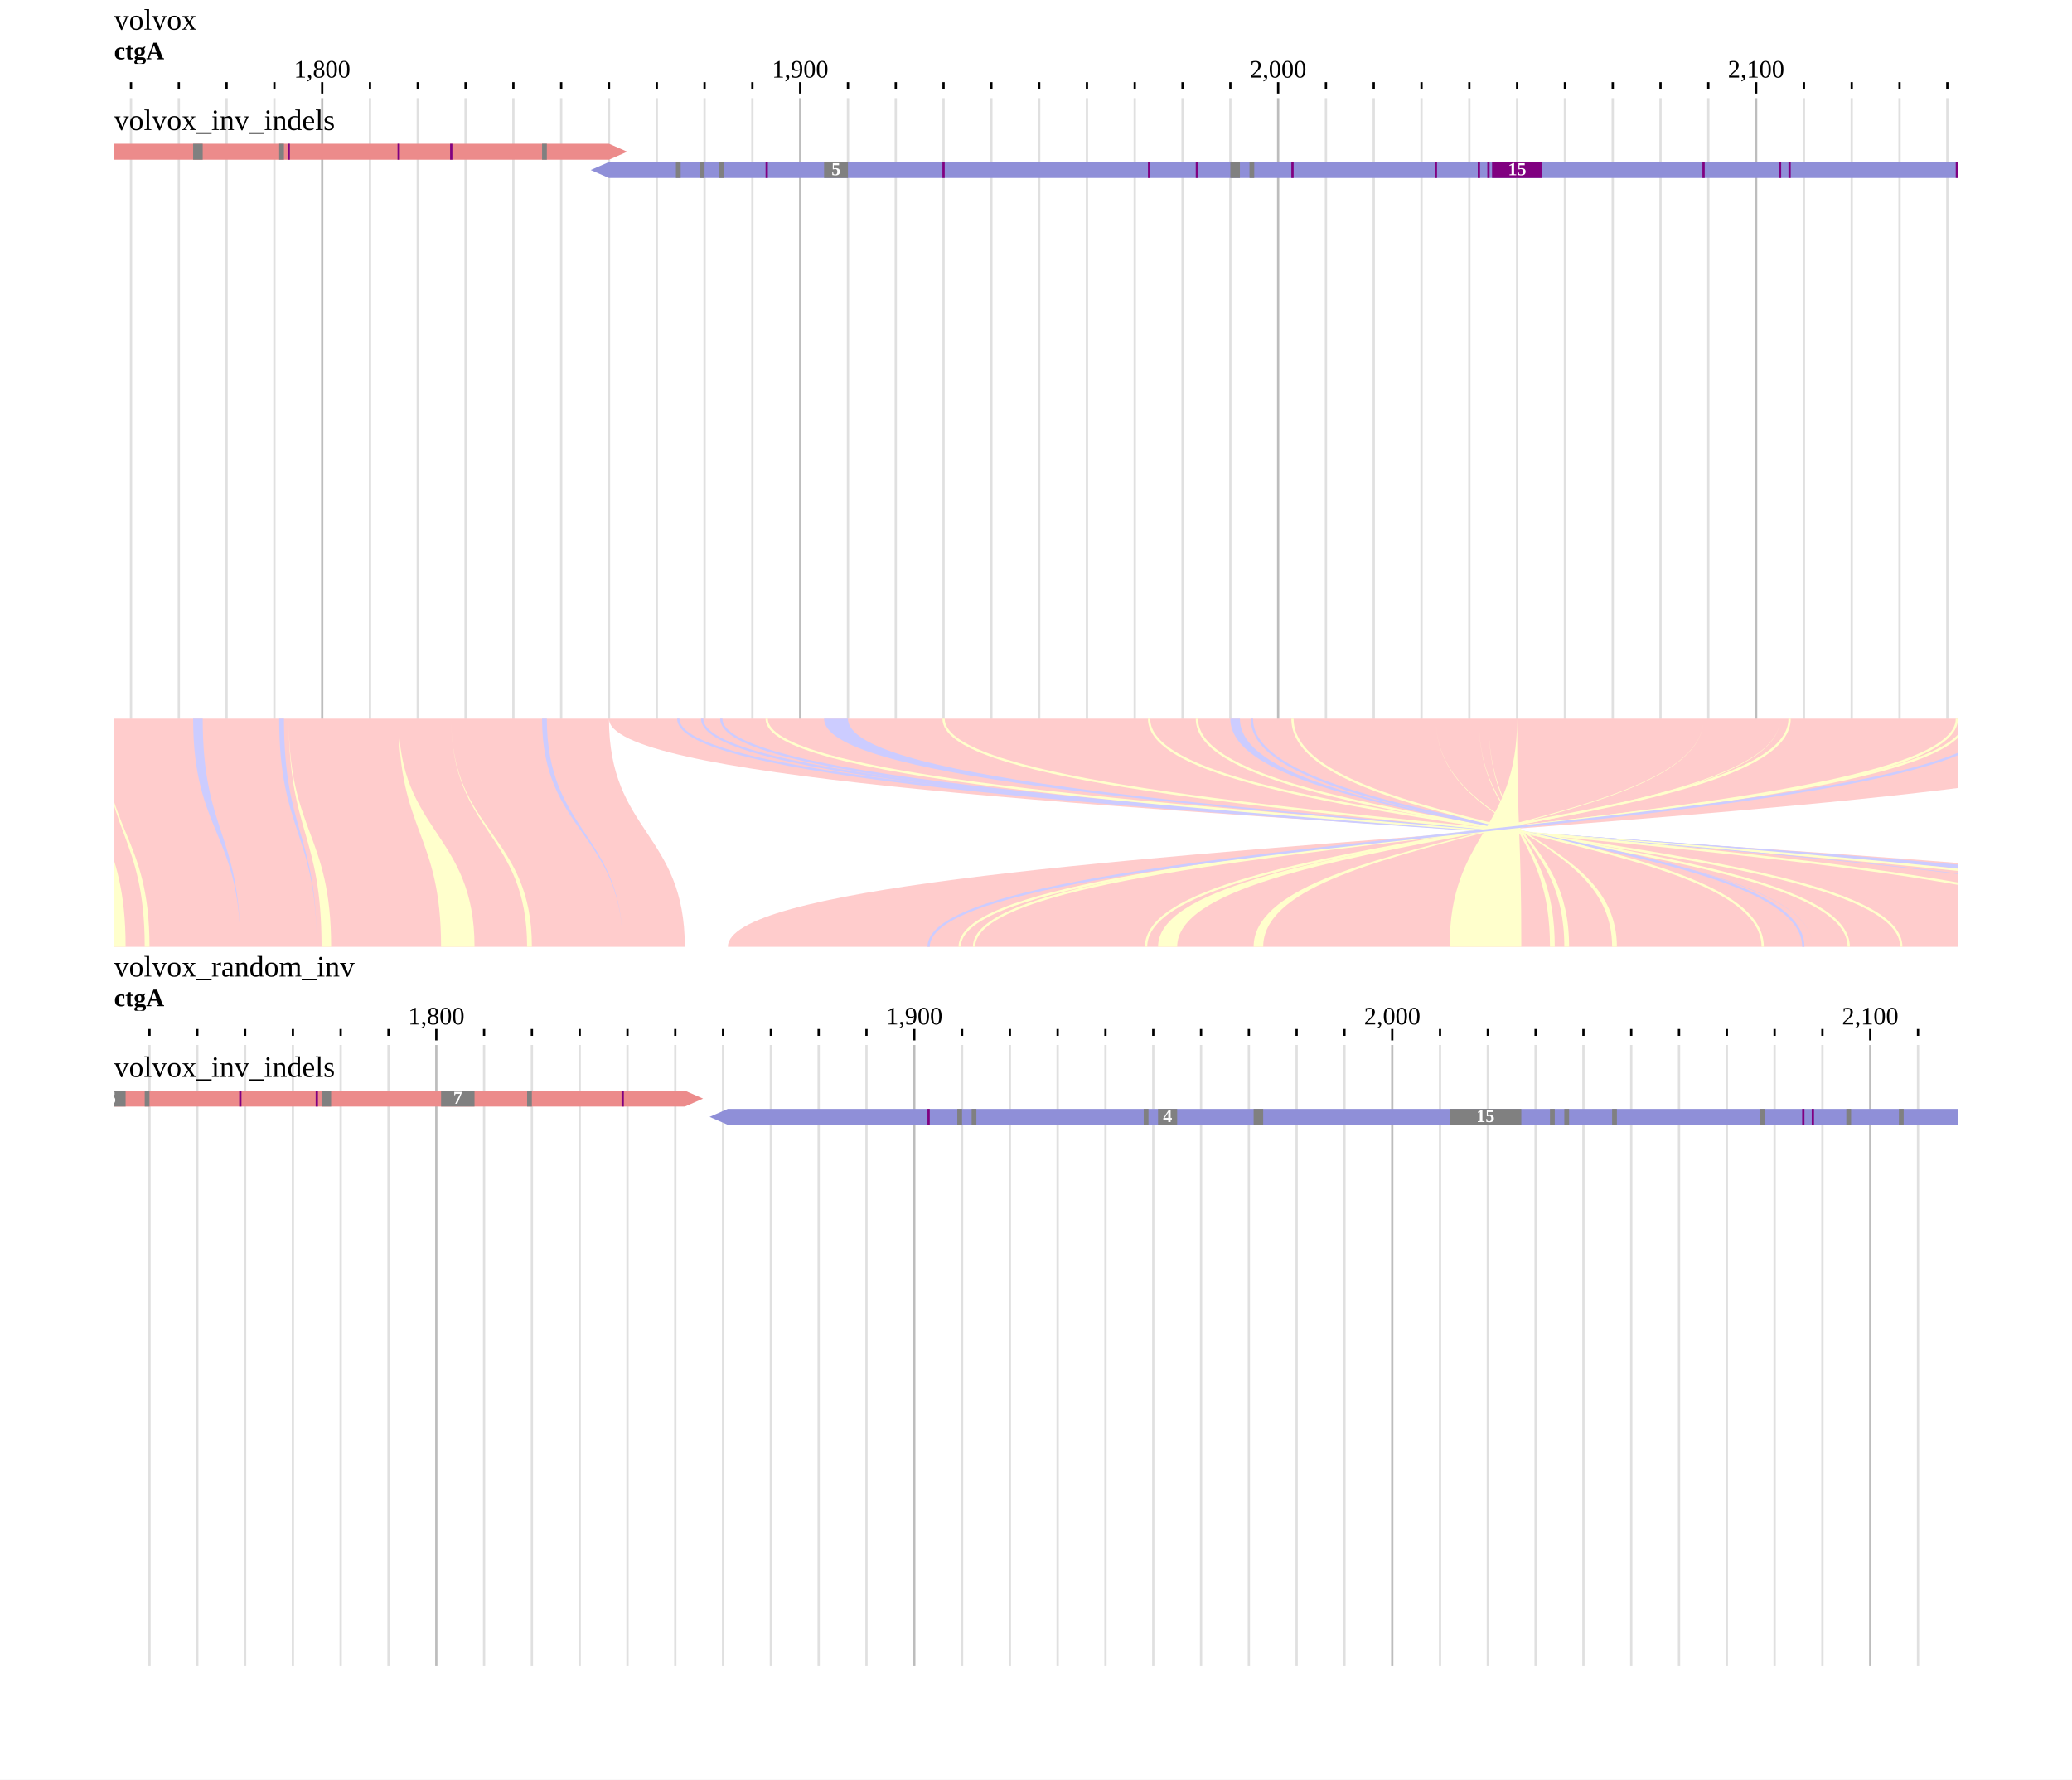
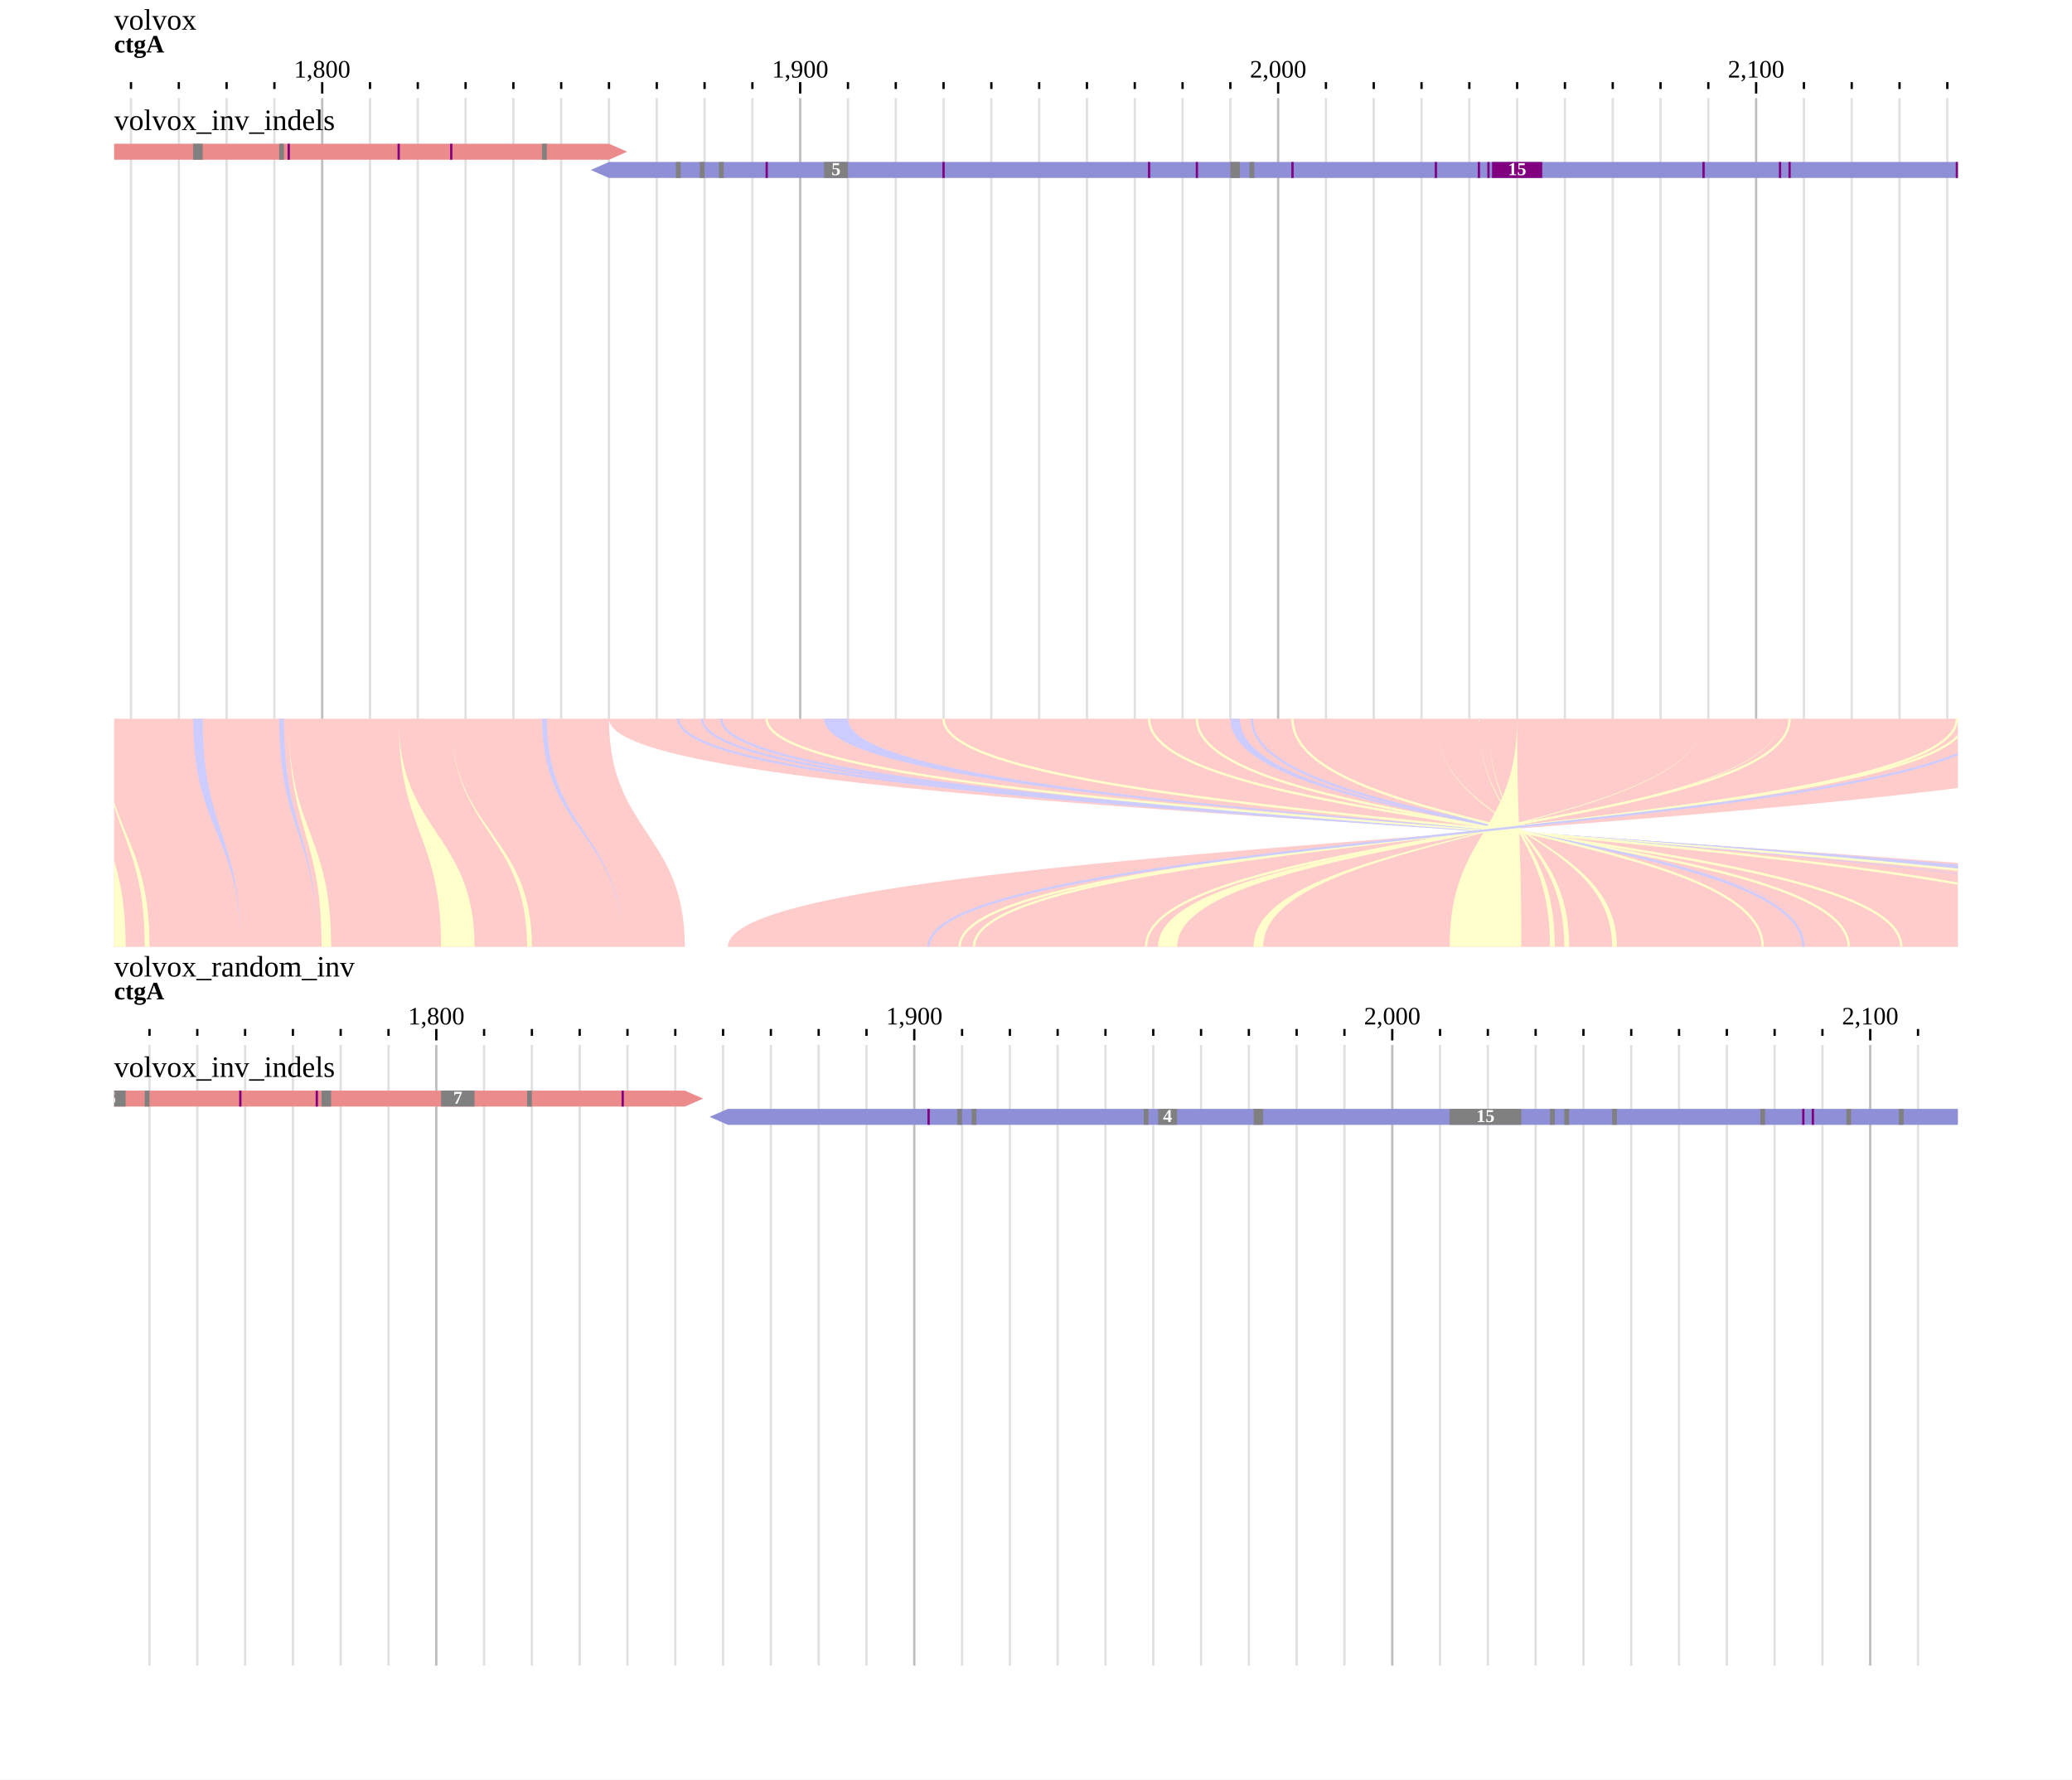
<svg xmlns="http://www.w3.org/2000/svg" width="908" height="780" viewBox="0 0 908 780">
  <rect width="908" height="780" fill="#ffffff" />
  <g transform="translate(0 0)">
    <g transform="translate(50 13)">
      <g transform="translate(0)">
        <text x="0" font-size="13" fill="#000000">volvox</text>
        <defs>
          <clipPath id="ruler-clip-view1">
            <rect x="0" y="0" width="808" height="30" />
          </clipPath>
        </defs>
        <g clip-path="url(#ruler-clip-view1)">
          <path d="M-327.73 23V28M-118.27 23V28M91.2 23V28M300.66 23V28M510.12 23V28M719.58 23V28M929.04 23V28M-474.35 23V26M-453.4 23V26M-432.46 23V26M-411.51 23V26M-390.56 23V26M-369.62 23V26M-348.67 23V26M-306.78 23V26M-285.83 23V26M-264.89 23V26M-243.94 23V26M-223 23V26M-202.05 23V26M-181.1 23V26M-160.16 23V26M-139.21 23V26M-97.32 23V26M-76.37 23V26M-55.43 23V26M-34.48 23V26M-13.54 23V26M7.41 23V26M28.36 23V26M49.3 23V26M70.25 23V26M112.14 23V26M133.09 23V26M154.03 23V26M174.98 23V26M195.93 23V26M216.87 23V26M237.82 23V26M258.76 23V26M279.71 23V26M321.6 23V26M342.55 23V26M363.49 23V26M384.44 23V26M405.39 23V26M426.33 23V26M447.28 23V26M468.22 23V26M489.17 23V26M531.06 23V26M552.01 23V26M572.95 23V26M593.9 23V26M614.85 23V26M635.79 23V26M656.74 23V26M677.68 23V26M698.63 23V26M740.52 23V26M761.47 23V26M782.42 23V26M803.36 23V26M824.31 23V26M845.25 23V26M866.2 23V26M887.15 23V26M908.09 23V26M949.98 23V26M970.93 23V26M991.88 23V26M1012.82 23V26M1033.77 23V26M1054.71 23V26M1075.66 23V26M1096.61 23V26M1117.55 23V26" stroke-width="1" stroke="#000000" fill="none" />
          <text x="91.2" y="21" text-anchor="middle" font-size="11" fill="#000000">1,800</text>
          <text x="300.66" y="21" text-anchor="middle" font-size="11" fill="#000000">1,900</text>
          <text x="510.12" y="21" text-anchor="middle" font-size="11" fill="#000000">2,000</text>
          <text x="719.58" y="21" text-anchor="middle" font-size="11" fill="#000000">2,100</text>
          <g transform="translate(0 0)">
            <defs>
              <clipPath id="reflabel-view1-volvox:ctgA:1528:1910:0">
-                 <rect x="0" y="0" width="1122.84" height="15" />
+                 <rect x="0" y="0" width="1122.84" height="13" />
              </clipPath>
            </defs>
            <g clip-path="url(#reflabel-view1-volvox:ctgA:1528:1910:0)">
-               <text x="0" y="13" font-size="11" font-weight="bold" fill="#000000">ctgA</text>
+               <text x="0" y="10" font-size="11" font-weight="bold" fill="#000000">ctgA</text>
            </g>
          </g>
        </g>
      </g>
      <g transform="translate(0 30)">
        <defs>
          <clipPath id="gridline-clip-view1">
            <rect x="0" y="0" width="808" height="272" />
          </clipPath>
        </defs>
        <g clip-path="url(#gridline-clip-view1)">
          <path d="M-474.35 0V272M-453.4 0V272M-432.46 0V272M-411.51 0V272M-390.56 0V272M-369.62 0V272M-348.67 0V272M-306.78 0V272M-285.83 0V272M-264.89 0V272M-243.94 0V272M-223 0V272M-202.05 0V272M-181.1 0V272M-160.16 0V272M-139.21 0V272M-97.32 0V272M-76.37 0V272M-55.43 0V272M-34.48 0V272M-13.54 0V272M7.41 0V272M28.36 0V272M49.3 0V272M70.25 0V272M112.14 0V272M133.09 0V272M154.03 0V272M174.98 0V272M195.93 0V272M216.87 0V272M237.82 0V272M258.76 0V272M279.71 0V272M321.6 0V272M342.55 0V272M363.49 0V272M384.44 0V272M405.39 0V272M426.33 0V272M447.28 0V272M468.22 0V272M489.17 0V272M531.06 0V272M552.01 0V272M572.95 0V272M593.9 0V272M614.85 0V272M635.79 0V272M656.74 0V272M677.68 0V272M698.63 0V272M740.52 0V272M761.47 0V272M782.42 0V272M803.36 0V272M824.31 0V272M845.25 0V272M866.2 0V272M887.15 0V272M908.09 0V272M949.98 0V272M970.93 0V272M991.88 0V272M1012.82 0V272M1033.77 0V272M1054.71 0V272M1075.66 0V272M1096.61 0V272M1117.55 0V272" stroke-width="1" fill="none" stroke-opacity="0.122" stroke="#000000" />
          <path d="M-327.73 0V272M-118.27 0V272M91.2 0V272M300.66 0V272M510.12 0V272M719.58 0V272M929.04 0V272" stroke-width="1" fill="none" stroke-opacity="0.259" stroke="#000000" />
        </g>
      </g>
      <g transform="translate(0 30)">
        <g transform="translate(0 0)">
          <defs>
            <clipPath id="track-clip-view1-volvox_inv_indels">
              <rect x="-50" y="20" width="858" height="250" />
            </clipPath>
          </defs>
          <g clip-path="url(#track-clip-view1-volvox_inv_indels)">
            <g transform="translate(0 20)">
              <defs>
                <clipPath id="alignments-clip-t1-display">
                  <rect x="0" y="0" width="808" height="250" />
                </clipPath>
              </defs>
              <g clip-path="url(#alignments-clip-t1-display)">
                <g>
                  <clipPath id="svgcanvas-clip-4">
                    <path d="M0,0h808v250h-808Z" />
                  </clipPath>
                  <g clip-path="url(#svgcanvas-clip-4)">
                    <clipPath id="svgcanvas-clip-5">
                      <path d="M0,0h808v250h-808Z" />
                    </clipPath>
                    <g clip-path="url(#svgcanvas-clip-5)">
                      <rect x="956.27" y="0" width="29295.15" height="7" fill="rgb(236,139,139)" />
                      <path d="M-405.23,0L216.87,0L224.87,3.5L216.87,7L-405.23,7Z" fill="rgb(236,139,139)" stroke="none" />
                      <path d="M914.38,8L216.87,8L208.87,11.5L216.87,15L914.38,15Z" fill="rgb(143,143,216)" stroke="none" />
                      <rect x="1090.32" y="0" width="2.09" height="7" fill="rgb(128,128,128)" />
                      <rect x="1153.16" y="0" width="4.19" height="7" fill="rgb(128,128,128)" />
                      <rect x="-340.29" y="0" width="2.09" height="7" fill="rgb(128,128,128)" />
                      <rect x="-329.82" y="0" width="2.09" height="7" fill="rgb(128,128,128)" />
                      <rect x="-292.12" y="0" width="2.09" height="7" fill="rgb(128,128,128)" />
                      <rect x="-248.13" y="0" width="2.09" height="7" fill="rgb(128,128,128)" />
                      <rect x="-220.9" y="0" width="10.47" height="7" fill="rgb(128,128,128)" />
                      <rect x="-189.48" y="0" width="2.09" height="7" fill="rgb(128,128,128)" />
                      <rect x="-183.2" y="0" width="2.09" height="7" fill="rgb(128,128,128)" />
                      <rect x="-118.27" y="0" width="2.09" height="7" fill="rgb(128,128,128)" />
                      <rect x="34.64" y="0" width="4.19" height="7" fill="rgb(128,128,128)" />
                      <rect x="72.34" y="0" width="2.09" height="7" fill="rgb(128,128,128)" />
                      <rect x="187.55" y="0" width="2.09" height="7" fill="rgb(128,128,128)" />
                      <rect x="246.2" y="8" width="2.09" height="7" fill="rgb(128,128,128)" />
                      <rect x="256.67" y="8" width="2.09" height="7" fill="rgb(128,128,128)" />
                      <rect x="265.05" y="8" width="2.09" height="7" fill="rgb(128,128,128)" />
                      <rect x="311.13" y="8" width="10.47" height="7" fill="rgb(128,128,128)" />
                      <rect x="489.17" y="8" width="4.19" height="7" fill="rgb(128,128,128)" />
                      <rect x="497.55" y="8" width="2.09" height="7" fill="rgb(128,128,128)" />
                      <rect x="824.31" y="8" width="2.09" height="7" fill="rgb(128,128,128)" />
                      <rect x="976.71" y="0" width="1" height="7" fill="rgb(128,0,128)" />
                      <rect x="985.09" y="0" width="1" height="7" fill="rgb(128,0,128)" />
                      <rect x="1029.08" y="0" width="1" height="7" fill="rgb(128,0,128)" />
                      <rect x="1050.02" y="0" width="1" height="7" fill="rgb(128,0,128)" />
                      <rect x="1079.35" y="0" width="1" height="7" fill="rgb(128,0,128)" />
                      <rect x="1175.7" y="0" width="1" height="7" fill="rgb(128,0,128)" />
                      <rect x="1207.12" y="0" width="1" height="7" fill="rgb(128,0,128)" />
                      <rect x="-259.1" y="0" width="1" height="7" fill="rgb(128,0,128)" />
                      <rect x="-238.16" y="0" width="1" height="7" fill="rgb(128,0,128)" />
                      <rect x="-227.68" y="0" width="1" height="7" fill="rgb(128,0,128)" />
                      <rect x="-164.85" y="0" width="1" height="7" fill="rgb(128,0,128)" />
                      <rect x="-137.62" y="0" width="1" height="7" fill="rgb(128,0,128)" />
                      <rect x="-108.29" y="0" width="1" height="7" fill="rgb(128,0,128)" />
                      <rect x="-14.04" y="0" width="1" height="7" fill="rgb(128,0,128)" />
                      <rect x="-5.66" y="0" width="1" height="7" fill="rgb(128,0,128)" />
                      <rect x="76.03" y="0" width="1" height="7" fill="rgb(128,0,128)" />
                      <rect x="124.21" y="0" width="1" height="7" fill="rgb(128,0,128)" />
                      <rect x="147.25" y="0" width="1" height="7" fill="rgb(128,0,128)" />
                      <rect x="285.49" y="8" width="1" height="7" fill="rgb(128,0,128)" />
                      <rect x="362.99" y="8" width="1" height="7" fill="rgb(128,0,128)" />
                      <rect x="453.06" y="8" width="1" height="7" fill="rgb(128,0,128)" />
                      <rect x="474.01" y="8" width="1" height="7" fill="rgb(128,0,128)" />
                      <rect x="515.9" y="8" width="1" height="7" fill="rgb(128,0,128)" />
                      <rect x="578.74" y="8" width="1" height="7" fill="rgb(128,0,128)" />
                      <rect x="597.59" y="8" width="1" height="7" fill="rgb(128,0,128)" />
                      <rect x="601.78" y="8" width="1" height="7" fill="rgb(128,0,128)" />
                      <rect x="603.85" y="8" width="22" height="7" fill="rgb(128,0,128)" />
                      <rect x="696.04" y="8" width="1" height="7" fill="rgb(128,0,128)" />
                      <rect x="729.55" y="8" width="1" height="7" fill="rgb(128,0,128)" />
                      <rect x="733.74" y="8" width="1" height="7" fill="rgb(128,0,128)" />
                      <rect x="807.05" y="8" width="1" height="7" fill="rgb(128,0,128)" />
                      <rect x="811.24" y="8" width="1" height="7" fill="rgb(128,0,128)" />
                    </g>
                  </g>
                  <text x="316.37" y="11.5" fill="#fff" font-size="8" font-weight="bold" text-anchor="middle" dominant-baseline="middle">5</text>
                  <text x="614.85" y="11.5" fill="#fff" font-size="8" font-weight="bold" text-anchor="middle" dominant-baseline="middle">15</text>
                </g>
              </g>
            </g>
          </g>
          <text x="0" y="14" font-size="13" fill="#000000">volvox_inv_indels</text>
        </g>
      </g>
      <g transform="translate(0 30)">
        <defs>
          <clipPath id="highlight-clip-view1">
            <rect x="0" y="0" width="808" height="272" />
          </clipPath>
        </defs>
        <g clip-path="url(#highlight-clip-view1)" />
      </g>
    </g>
  </g>
  <g transform="translate(0 315)">
    <g transform="translate(50 0)">
      <defs>
        <clipPath id="synclip-p1-0">
          <rect x="0" y="0" width="808" height="100" />
        </clipPath>
      </defs>
      <g clip-path="url(#synclip-p1-0)">
        <g>
          <g>
            <path d="M914.38,0C914.38,50 268.97,50 268.97,100L1010.46,100C1010.46,50 216.87,50 216.87,0Z" fill="rgb(255,0,0)" fill-opacity="0.2" stroke="none" />
            <path d="M-3677,0C-3677,50 -3620.72,50 -3620.72,100L250.11,100C250.11,50 216.87,50 216.87,0Z" fill="rgb(255,0,0)" fill-opacity="0.2" stroke="none" />
            <path d="M247.24,0C247.24,50 981.13,50 981.13,100" fill="none" stroke="rgb(204,204,255)" stroke-width="1" />
            <path d="M257.72,0C257.72,50 972.75,50 972.75,100" fill="none" stroke="rgb(204,204,255)" stroke-width="1" />
            <path d="M266.09,0C266.09,50 966.47,50 966.47,100" fill="none" stroke="rgb(204,204,255)" stroke-width="1" />
            <path d="M285.99,0C285.99,50 946.57,50 946.57,100" fill="none" stroke="rgb(255,255,204)" stroke-width="1" />
            <path d="M311.13,0C311.13,50 920.39,50 920.39,100L920.39,100C920.39,50 321.6,50 321.6,0Z" fill="rgb(204,204,255)" stroke="none" />
            <path d="M363.49,0C363.49,50 876.4,50 876.4,100" fill="none" stroke="rgb(255,255,204)" stroke-width="1" />
            <path d="M453.56,0C453.56,50 783.19,50 783.19,100" fill="none" stroke="rgb(255,255,204)" stroke-width="1" />
            <path d="M474.51,0C474.51,50 760.15,50 760.15,100" fill="none" stroke="rgb(255,255,204)" stroke-width="1" />
            <path d="M489.17,0C489.17,50 744.44,50 744.44,100L744.44,100C744.44,50 493.36,50 493.36,0Z" fill="rgb(204,204,255)" stroke="none" />
            <path d="M498.6,0C498.6,50 740.25,50 740.25,100" fill="none" stroke="rgb(204,204,255)" stroke-width="1" />
            <path d="M516.4,0C516.4,50 722.45,50 722.45,100" fill="none" stroke="rgb(255,255,204)" stroke-width="1" />
            <path d="M579.24,0C579.24,50 658.56,50 658.56,100L656.47,100C656.47,50 579.24,50 579.24,0Z" fill="rgb(255,255,204)" stroke="none" />
            <path d="M598.09,0C598.09,50 637.62,50 637.62,100L635.52,100C635.52,50 598.09,50 598.09,0Z" fill="rgb(255,255,204)" stroke="none" />
            <path d="M602.28,0C602.28,50 631.33,50 631.33,100L629.24,100C629.24,50 602.28,50 602.28,0Z" fill="rgb(255,255,204)" stroke="none" />
            <path d="M614.85,0C614.85,50 616.67,50 616.67,100L585.25,100C585.25,50 614.85,50 614.85,0Z" fill="rgb(255,255,204)" stroke="none" />
            <path d="M696.54,0C696.54,50 503.56,50 503.56,100L499.37,100C499.37,50 696.54,50 696.54,0Z" fill="rgb(255,255,204)" stroke="none" />
            <path d="M730.05,0C730.05,50 465.86,50 465.86,100L457.48,100C457.48,50 730.05,50 730.05,0Z" fill="rgb(255,255,204)" stroke="none" />
            <path d="M734.24,0C734.24,50 452.24,50 452.24,100" fill="none" stroke="rgb(255,255,204)" stroke-width="1" />
            <path d="M807.55,0C807.55,50 376.84,50 376.84,100" fill="none" stroke="rgb(255,255,204)" stroke-width="1" />
            <path d="M811.74,0C811.74,50 370.55,50 370.55,100" fill="none" stroke="rgb(255,255,204)" stroke-width="1" />
            <path d="M825.35,0C825.35,50 356.94,50 356.94,100" fill="none" stroke="rgb(204,204,255)" stroke-width="1" />
            <path d="M-13.54,0C-13.54,50 -7.52,50 -7.52,100L5.05,100C5.05,50 -13.54,50 -13.54,0Z" fill="rgb(255,255,204)" stroke="none" />
            <path d="M-5.16,0C-5.16,50 13.42,50 13.42,100L15.52,100C15.52,50 -5.16,50 -5.16,0Z" fill="rgb(255,255,204)" stroke="none" />
            <path d="M34.64,0C34.64,50 55.32,50 55.32,100L55.32,100C55.32,50 38.83,50 38.83,0Z" fill="rgb(204,204,255)" stroke="none" />
            <path d="M72.34,0C72.34,50 88.83,50 88.83,100L88.83,100C88.83,50 74.44,50 74.44,0Z" fill="rgb(204,204,255)" stroke="none" />
            <path d="M76.53,0C76.53,50 90.92,50 90.92,100L95.11,100C95.11,50 76.53,50 76.53,0Z" fill="rgb(255,255,204)" stroke="none" />
            <path d="M124.71,0C124.71,50 143.29,50 143.29,100L157.95,100C157.95,50 124.71,50 124.71,0Z" fill="rgb(255,255,204)" stroke="none" />
            <path d="M147.75,0C147.75,50 180.99,50 180.99,100L183.09,100C183.09,50 147.75,50 147.75,0Z" fill="rgb(255,255,204)" stroke="none" />
            <path d="M187.55,0C187.55,50 222.88,50 222.88,100L222.88,100C222.88,50 189.64,50 189.64,0Z" fill="rgb(204,204,255)" stroke="none" />
          </g>
        </g>
      </g>
    </g>
  </g>
  <g transform="translate(0 415)">
    <g transform="translate(50 13)">
      <g transform="translate(0)">
        <text x="0" font-size="13" fill="#000000">volvox_random_inv</text>
        <defs>
          <clipPath id="ruler-clip-view2">
            <rect x="0" y="0" width="808" height="30" />
          </clipPath>
        </defs>
        <g clip-path="url(#ruler-clip-view2)">
          <path d="M-277.73 23V28M-68.27 23V28M141.2 23V28M350.66 23V28M560.12 23V28M769.58 23V28M979.04 23V28M-424.35 23V26M-403.4 23V26M-382.46 23V26M-361.51 23V26M-340.56 23V26M-319.62 23V26M-298.67 23V26M-256.78 23V26M-235.83 23V26M-214.89 23V26M-193.94 23V26M-173 23V26M-152.05 23V26M-131.1 23V26M-110.16 23V26M-89.21 23V26M-47.32 23V26M-26.37 23V26M-5.43 23V26M15.52 23V26M36.46 23V26M57.41 23V26M78.36 23V26M99.3 23V26M120.25 23V26M162.14 23V26M183.09 23V26M204.03 23V26M224.98 23V26M245.93 23V26M266.87 23V26M287.82 23V26M308.76 23V26M329.71 23V26M371.6 23V26M392.55 23V26M413.49 23V26M434.44 23V26M455.39 23V26M476.33 23V26M497.28 23V26M518.22 23V26M539.17 23V26M581.06 23V26M602.01 23V26M622.95 23V26M643.9 23V26M664.85 23V26M685.79 23V26M706.74 23V26M727.68 23V26M748.63 23V26M790.52 23V26M811.47 23V26M832.42 23V26M853.36 23V26M874.31 23V26M895.25 23V26M916.2 23V26M937.15 23V26M958.09 23V26M999.98 23V26M1020.93 23V26M1041.88 23V26M1062.82 23V26M1083.77 23V26M1104.71 23V26M1125.66 23V26M1146.61 23V26M1167.55 23V26" stroke-width="1" stroke="#000000" fill="none" />
          <text x="141.2" y="21" text-anchor="middle" font-size="11" fill="#000000">1,800</text>
          <text x="350.66" y="21" text-anchor="middle" font-size="11" fill="#000000">1,900</text>
          <text x="560.12" y="21" text-anchor="middle" font-size="11" fill="#000000">2,000</text>
          <text x="769.58" y="21" text-anchor="middle" font-size="11" fill="#000000">2,100</text>
          <g transform="translate(0 0)">
            <defs>
              <clipPath id="reflabel-view2-volvox_random_inv:ctgA:1528:1910:0">
-                 <rect x="0" y="0" width="1172.84" height="15" />
+                 <rect x="0" y="0" width="1172.84" height="13" />
              </clipPath>
            </defs>
            <g clip-path="url(#reflabel-view2-volvox_random_inv:ctgA:1528:1910:0)">
-               <text x="0" y="13" font-size="11" font-weight="bold" fill="#000000">ctgA</text>
+               <text x="0" y="10" font-size="11" font-weight="bold" fill="#000000">ctgA</text>
            </g>
          </g>
        </g>
      </g>
      <g transform="translate(0 30)">
        <defs>
          <clipPath id="gridline-clip-view2">
            <rect x="0" y="0" width="808" height="272" />
          </clipPath>
        </defs>
        <g clip-path="url(#gridline-clip-view2)">
          <path d="M-424.35 0V272M-403.4 0V272M-382.46 0V272M-361.51 0V272M-340.56 0V272M-319.62 0V272M-298.67 0V272M-256.78 0V272M-235.83 0V272M-214.89 0V272M-193.94 0V272M-173 0V272M-152.05 0V272M-131.1 0V272M-110.16 0V272M-89.21 0V272M-47.32 0V272M-26.37 0V272M-5.43 0V272M15.52 0V272M36.46 0V272M57.41 0V272M78.36 0V272M99.3 0V272M120.25 0V272M162.14 0V272M183.09 0V272M204.03 0V272M224.98 0V272M245.93 0V272M266.87 0V272M287.82 0V272M308.76 0V272M329.71 0V272M371.6 0V272M392.55 0V272M413.49 0V272M434.44 0V272M455.39 0V272M476.33 0V272M497.28 0V272M518.22 0V272M539.17 0V272M581.06 0V272M602.01 0V272M622.95 0V272M643.9 0V272M664.85 0V272M685.79 0V272M706.74 0V272M727.68 0V272M748.63 0V272M790.52 0V272M811.47 0V272M832.42 0V272M853.36 0V272M874.31 0V272M895.25 0V272M916.2 0V272M937.15 0V272M958.09 0V272M999.98 0V272M1020.93 0V272M1041.88 0V272M1062.82 0V272M1083.77 0V272M1104.71 0V272M1125.66 0V272M1146.61 0V272M1167.55 0V272" stroke-width="1" fill="none" stroke-opacity="0.122" stroke="#000000" />
          <path d="M-277.73 0V272M-68.27 0V272M141.2 0V272M350.66 0V272M560.12 0V272M769.58 0V272M979.04 0V272" stroke-width="1" fill="none" stroke-opacity="0.259" stroke="#000000" />
        </g>
      </g>
      <g transform="translate(0 30)">
        <g transform="translate(0 0)">
          <defs>
            <clipPath id="track-clip-view2-volvox_inv_indels">
              <rect x="-50" y="20" width="858" height="250" />
            </clipPath>
          </defs>
          <g clip-path="url(#track-clip-view2-volvox_inv_indels)">
            <g transform="translate(0 20)">
              <defs>
                <clipPath id="alignments-clip-t2-display">
                  <rect x="0" y="0" width="808" height="250" />
                </clipPath>
              </defs>
              <g clip-path="url(#alignments-clip-t2-display)">
                <g>
                  <clipPath id="svgcanvas-clip-6">
                    <path d="M0,0h808v250h-808Z" />
                  </clipPath>
                  <g clip-path="url(#svgcanvas-clip-6)">
                    <clipPath id="svgcanvas-clip-7">
                      <path d="M0,0h808v250h-808Z" />
                    </clipPath>
                    <g clip-path="url(#svgcanvas-clip-7)">
                      <rect x="1010.46" y="0" width="28719.14" height="7" fill="rgb(236,139,139)" />
                      <path d="M-405.5,0L250.11,0L258.11,3.5L250.11,7L-405.5,7Z" fill="rgb(236,139,139)" stroke="none" />
                      <path d="M1010.46,8L268.97,8L260.97,11.5L268.97,15L1010.46,15Z" fill="rgb(143,143,216)" stroke="none" />
                      <rect x="1031.4" y="0" width="2.09" height="7" fill="rgb(128,128,128)" />
                      <rect x="1041.88" y="0" width="4.19" height="7" fill="rgb(128,128,128)" />
                      <rect x="1090.05" y="0" width="2.09" height="7" fill="rgb(128,128,128)" />
                      <rect x="1113.09" y="0" width="2.09" height="7" fill="rgb(128,128,128)" />
                      <rect x="1144.51" y="0" width="2.09" height="7" fill="rgb(128,128,128)" />
                      <rect x="-267.25" y="0" width="2.09" height="7" fill="rgb(128,128,128)" />
                      <rect x="-246.31" y="0" width="2.09" height="7" fill="rgb(128,128,128)" />
                      <rect x="-233.74" y="0" width="2.09" height="7" fill="rgb(128,128,128)" />
                      <rect x="-183.47" y="0" width="14.66" height="7" fill="rgb(128,128,128)" />
                      <rect x="-141.58" y="0" width="10.47" height="7" fill="rgb(128,128,128)" />
                      <rect x="-103.87" y="0" width="2.09" height="7" fill="rgb(128,128,128)" />
                      <rect x="-7.52" y="0" width="12.57" height="7" fill="rgb(128,128,128)" />
                      <rect x="13.42" y="0" width="2.09" height="7" fill="rgb(128,128,128)" />
                      <rect x="90.92" y="0" width="4.19" height="7" fill="rgb(128,128,128)" />
                      <rect x="143.29" y="0" width="14.66" height="7" fill="rgb(128,128,128)" />
                      <rect x="180.99" y="0" width="2.09" height="7" fill="rgb(128,128,128)" />
                      <rect x="369.51" y="8" width="2.09" height="7" fill="rgb(128,128,128)" />
                      <rect x="375.79" y="8" width="2.09" height="7" fill="rgb(128,128,128)" />
                      <rect x="451.2" y="8" width="2.09" height="7" fill="rgb(128,128,128)" />
                      <rect x="457.48" y="8" width="8.38" height="7" fill="rgb(128,128,128)" />
                      <rect x="499.37" y="8" width="4.19" height="7" fill="rgb(128,128,128)" />
                      <rect x="585.25" y="8" width="31.42" height="7" fill="rgb(128,128,128)" />
                      <rect x="629.24" y="8" width="2.09" height="7" fill="rgb(128,128,128)" />
                      <rect x="635.52" y="8" width="2.09" height="7" fill="rgb(128,128,128)" />
                      <rect x="656.47" y="8" width="2.09" height="7" fill="rgb(128,128,128)" />
                      <rect x="721.4" y="8" width="2.09" height="7" fill="rgb(128,128,128)" />
                      <rect x="759.1" y="8" width="2.09" height="7" fill="rgb(128,128,128)" />
                      <rect x="782.14" y="8" width="2.09" height="7" fill="rgb(128,128,128)" />
                      <rect x="874.31" y="8" width="4.19" height="7" fill="rgb(128,128,128)" />
                      <rect x="945.52" y="8" width="2.09" height="7" fill="rgb(128,128,128)" />
                      <rect x="1156.58" y="0" width="1" height="7" fill="rgb(128,0,128)" />
                      <rect x="-343.16" y="0" width="1" height="7" fill="rgb(128,0,128)" />
                      <rect x="-334.78" y="0" width="1" height="7" fill="rgb(128,0,128)" />
                      <rect x="-299.17" y="0" width="1" height="7" fill="rgb(128,0,128)" />
                      <rect x="-255.19" y="0" width="1" height="7" fill="rgb(128,0,128)" />
                      <rect x="-225.86" y="0" width="1" height="7" fill="rgb(128,0,128)" />
                      <rect x="-204.91" y="0" width="1" height="7" fill="rgb(128,0,128)" />
                      <rect x="-200.73" y="0" width="1" height="7" fill="rgb(128,0,128)" />
                      <rect x="-112.75" y="0" width="1" height="7" fill="rgb(128,0,128)" />
                      <rect x="54.82" y="0" width="1" height="7" fill="rgb(128,0,128)" />
                      <rect x="88.33" y="0" width="1" height="7" fill="rgb(128,0,128)" />
                      <rect x="222.38" y="0" width="1" height="7" fill="rgb(128,0,128)" />
                      <rect x="356.44" y="8" width="1" height="7" fill="rgb(128,0,128)" />
                      <rect x="739.75" y="8" width="1" height="7" fill="rgb(128,0,128)" />
                      <rect x="743.94" y="8" width="1" height="7" fill="rgb(128,0,128)" />
                      <rect x="919.89" y="8" width="1" height="7" fill="rgb(128,0,128)" />
                      <rect x="965.97" y="8" width="1" height="7" fill="rgb(128,0,128)" />
                      <rect x="972.25" y="8" width="1" height="7" fill="rgb(128,0,128)" />
                      <rect x="980.63" y="8" width="1" height="7" fill="rgb(128,0,128)" />
                    </g>
                  </g>
                  <text x="-1.24" y="3.5" fill="#fff" font-size="8" font-weight="bold" text-anchor="middle" dominant-baseline="middle">6</text>
                  <text x="150.62" y="3.5" fill="#fff" font-size="8" font-weight="bold" text-anchor="middle" dominant-baseline="middle">7</text>
                  <text x="461.67" y="11.5" fill="rgb(255,255,255)" fill-opacity="0.965" font-size="8" font-weight="bold" text-anchor="middle" dominant-baseline="middle">4</text>
                  <text x="600.96" y="11.5" fill="#fff" font-size="8" font-weight="bold" text-anchor="middle" dominant-baseline="middle">15</text>
                </g>
              </g>
            </g>
          </g>
          <text x="0" y="14" font-size="13" fill="#000000">volvox_inv_indels</text>
        </g>
      </g>
      <g transform="translate(0 30)">
        <defs>
          <clipPath id="highlight-clip-view2">
            <rect x="0" y="0" width="808" height="272" />
          </clipPath>
        </defs>
        <g clip-path="url(#highlight-clip-view2)" />
      </g>
    </g>
  </g>
</svg>
